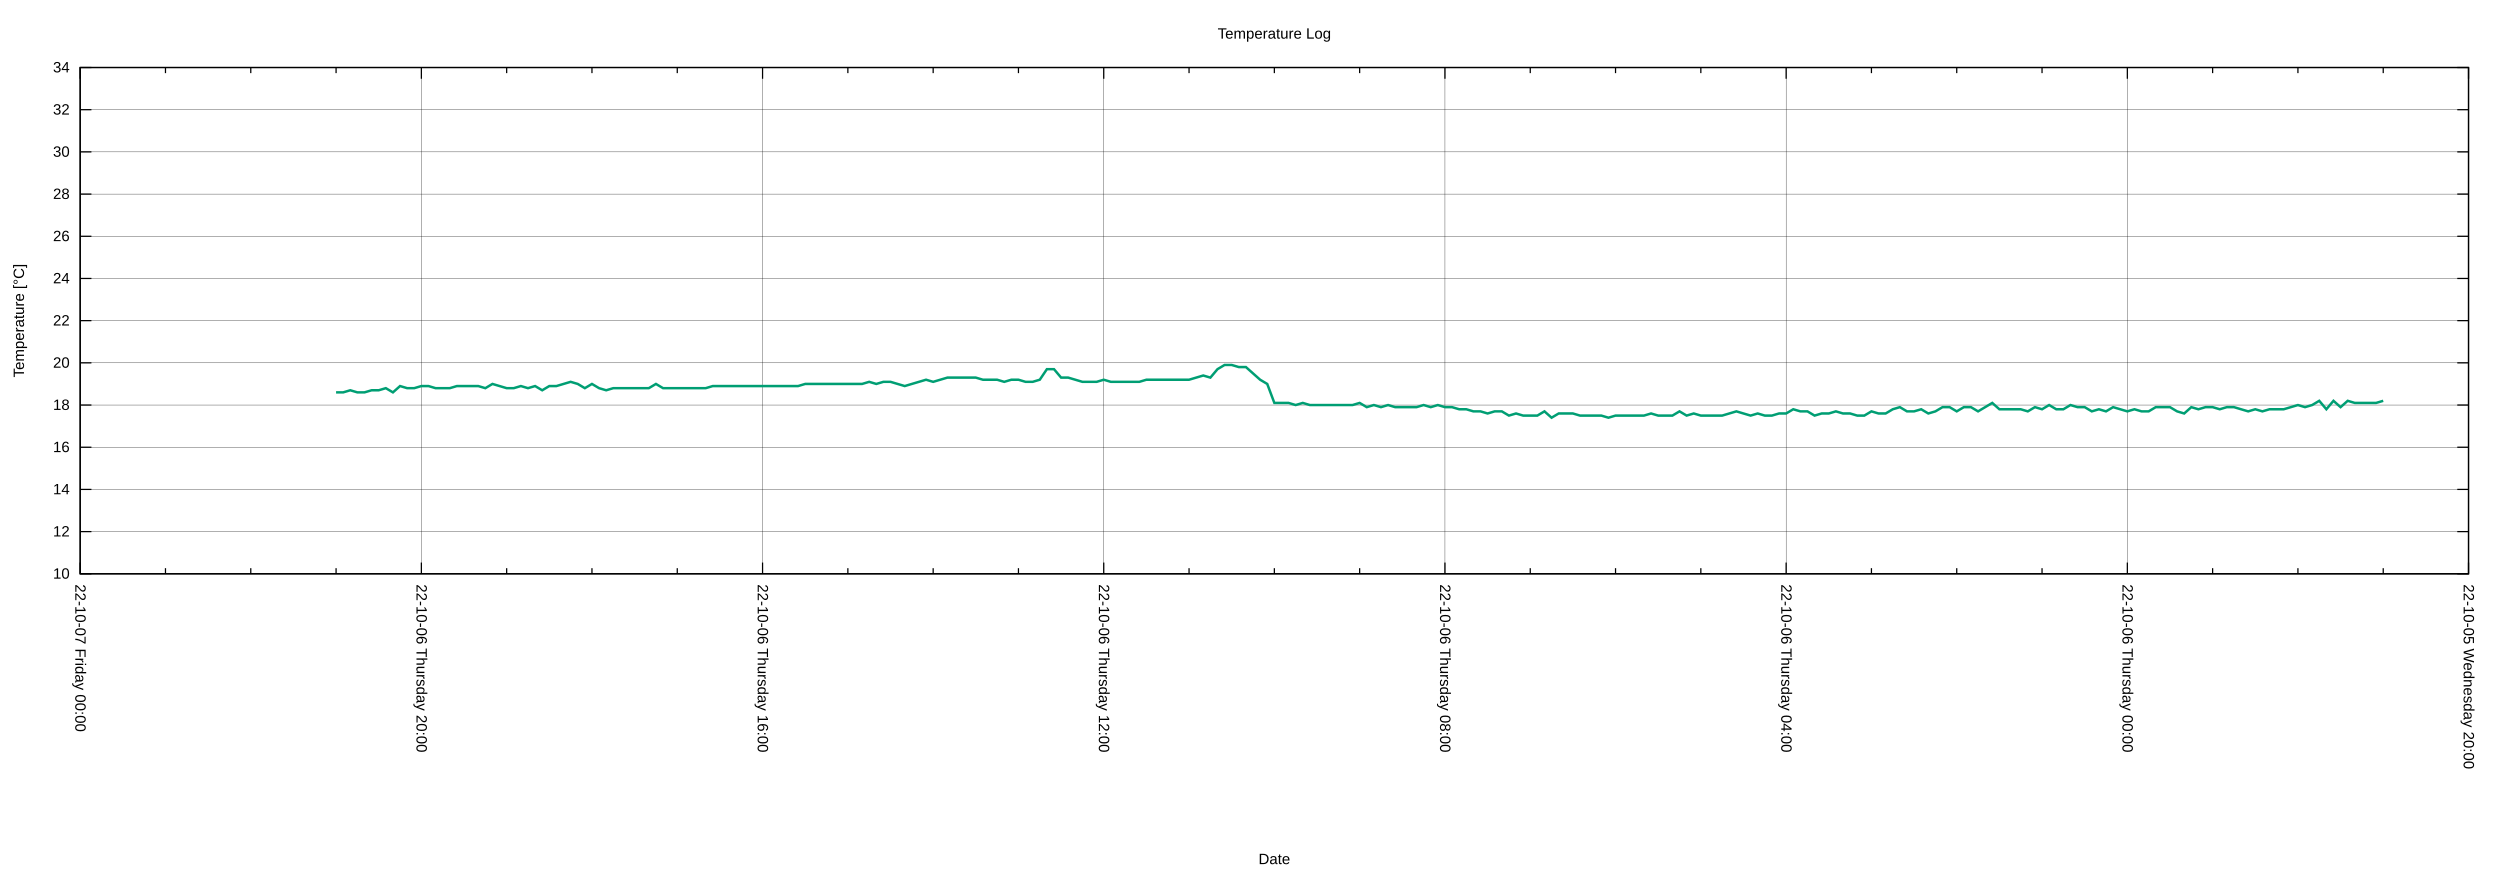
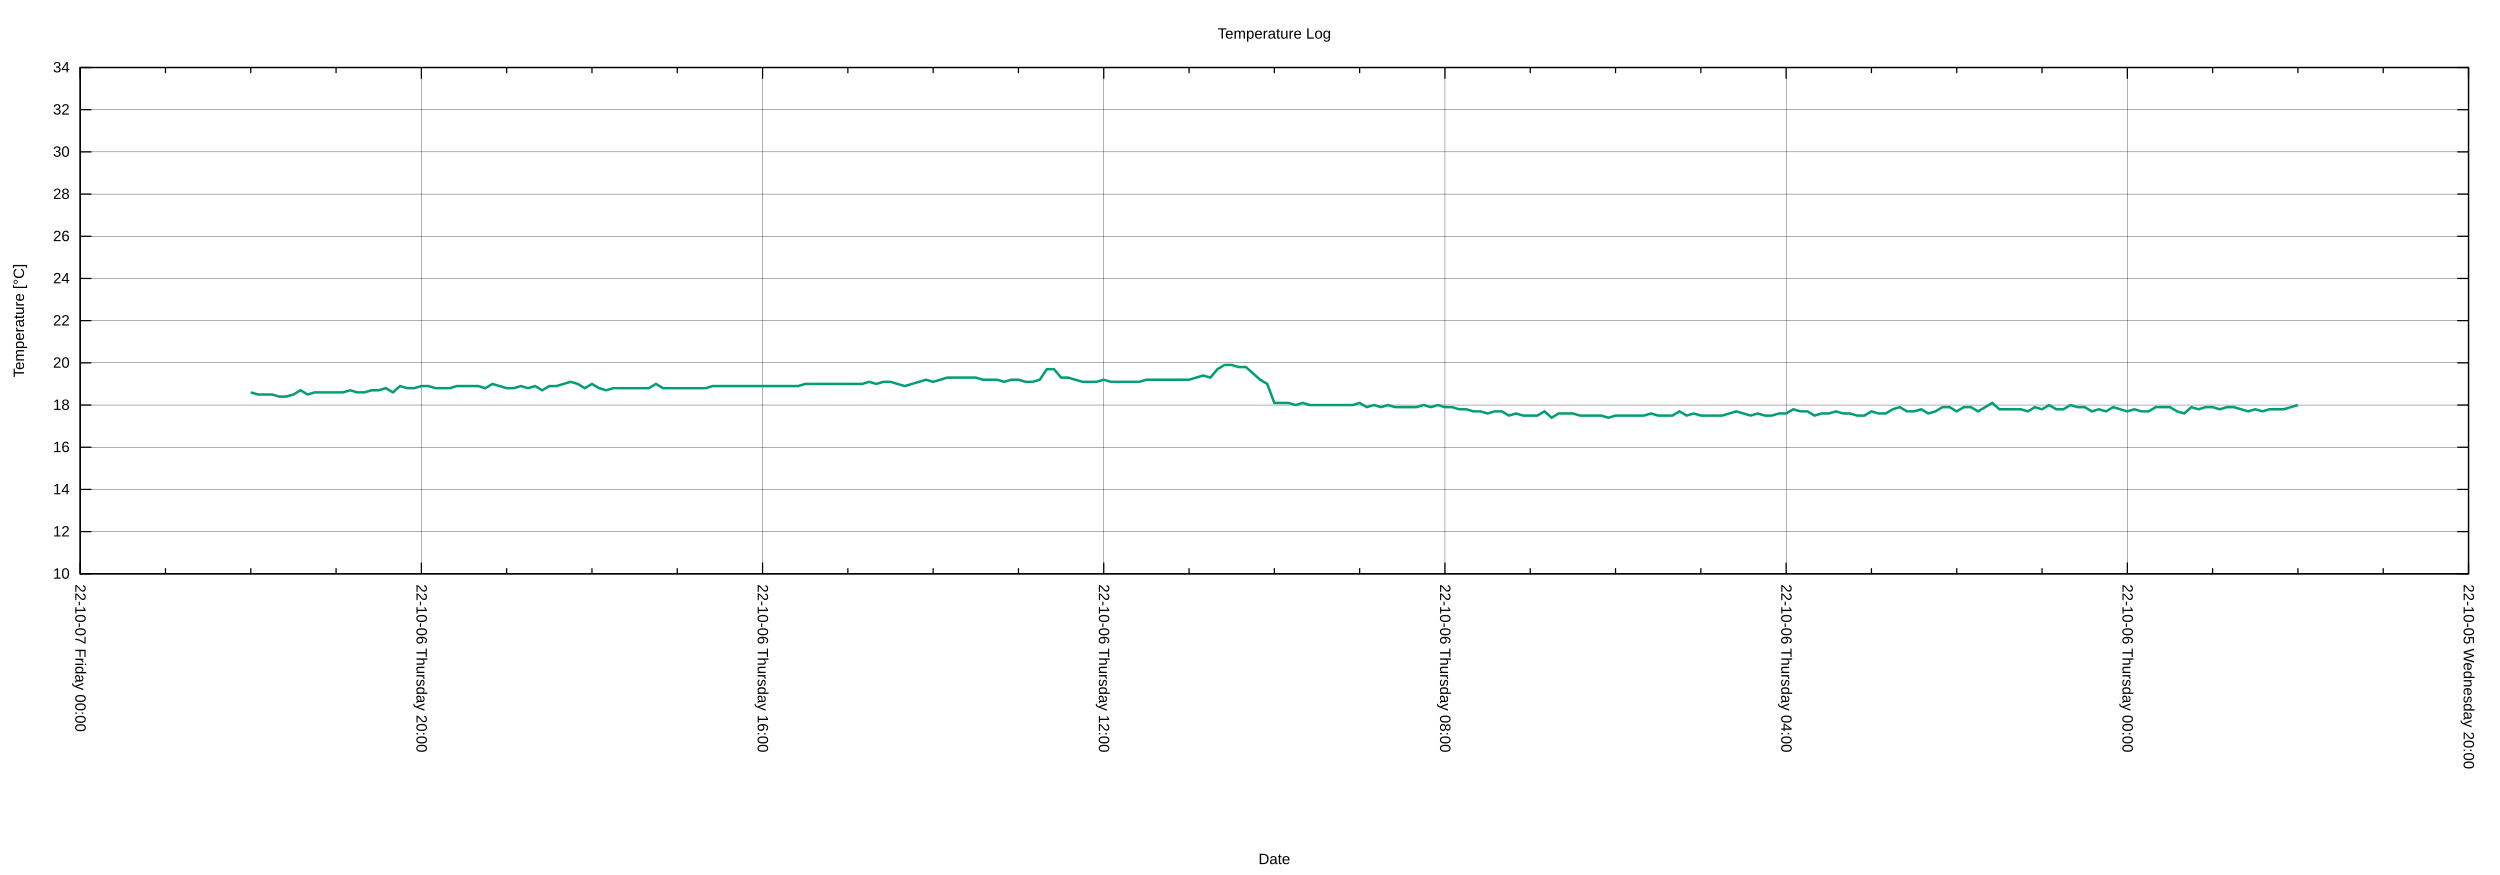
<svg xmlns="http://www.w3.org/2000/svg" xmlns:xlink="http://www.w3.org/1999/xlink" width="2000" height="700" viewBox="0 0 2000 700">
  <g id="gnuplot_canvas">
    <rect x="0" y="0" width="2000" height="700" fill="none" />
    <defs>
      <circle id="gpDot" r="0.5" stroke-width="0.5" stroke="currentColor" />
      <path id="gpPt0" stroke-width="0.222" stroke="currentColor" d="M-1,0 h2 M0,-1 v2" />
      <path id="gpPt1" stroke-width="0.222" stroke="currentColor" d="M-1,-1 L1,1 M1,-1 L-1,1" />
      <path id="gpPt2" stroke-width="0.222" stroke="currentColor" d="M-1,0 L1,0 M0,-1 L0,1 M-1,-1 L1,1 M-1,1 L1,-1" />
      <rect id="gpPt3" stroke-width="0.222" stroke="currentColor" x="-1" y="-1" width="2" height="2" />
      <rect id="gpPt4" stroke-width="0.222" stroke="currentColor" fill="currentColor" x="-1" y="-1" width="2" height="2" />
      <circle id="gpPt5" stroke-width="0.222" stroke="currentColor" cx="0" cy="0" r="1" />
      <use xlink:href="#gpPt5" id="gpPt6" fill="currentColor" stroke="none" />
      <path id="gpPt7" stroke-width="0.222" stroke="currentColor" d="M0,-1.33 L-1.33,0.67 L1.33,0.67 z" />
      <use xlink:href="#gpPt7" id="gpPt8" fill="currentColor" stroke="none" />
      <use xlink:href="#gpPt7" id="gpPt9" stroke="currentColor" transform="rotate(180)" />
      <use xlink:href="#gpPt9" id="gpPt10" fill="currentColor" stroke="none" />
      <use xlink:href="#gpPt3" id="gpPt11" stroke="currentColor" transform="rotate(45)" />
      <use xlink:href="#gpPt11" id="gpPt12" fill="currentColor" stroke="none" />
      <path id="gpPt13" stroke-width="0.222" stroke="currentColor" d="M0,1.330 L1.265,0.411 L0.782,-1.067 L-0.782,-1.076 L-1.265,0.411 z" />
      <use xlink:href="#gpPt13" id="gpPt14" fill="currentColor" stroke="none" />
      <filter id="textbox" filterUnits="objectBoundingBox" x="0" y="0" height="1" width="1">
        <feFlood flood-color="white" flood-opacity="1" result="bgnd" />
        <feComposite in="SourceGraphic" in2="bgnd" operator="atop" />
      </filter>
      <filter id="greybox" filterUnits="objectBoundingBox" x="0" y="0" height="1" width="1">
        <feFlood flood-color="lightgrey" flood-opacity="1" result="grey" />
        <feComposite in="SourceGraphic" in2="grey" operator="atop" />
      </filter>
    </defs>
    <g fill="none" color="white" stroke="currentColor" stroke-width="1.00" stroke-linecap="butt" stroke-linejoin="miter">
</g>
    <g fill="none" color="black" stroke="currentColor" stroke-width="1.00" stroke-linecap="butt" stroke-linejoin="miter">
</g>
    <g fill="none" color="black" stroke="black" stroke-width="0.25" stroke-linecap="butt" stroke-linejoin="miter">
</g>
    <g fill="none" color="black" stroke="currentColor" stroke-width="0.25" stroke-linecap="butt" stroke-linejoin="miter">
      <path stroke="black" class="gridline" d="M64.14,459.04 L1974.82,459.04  " />
    </g>
    <g fill="none" color="black" stroke="black" stroke-width="1.00" stroke-linecap="butt" stroke-linejoin="miter">
</g>
    <g fill="none" color="black" stroke="currentColor" stroke-width="1.00" stroke-linecap="butt" stroke-linejoin="miter">
      <path stroke="black" d="M64.14,459.04 L73.14,459.04 M1974.82,459.04 L1965.82,459.04  " />
      <g transform="translate(55.75,462.94)" stroke="none" fill="black" font-family="Arial" font-size="12.00" text-anchor="end">
        <text>
          <tspan font-family="Arial"> 10</tspan>
        </text>
      </g>
    </g>
    <g fill="none" color="black" stroke="currentColor" stroke-width="1.00" stroke-linecap="butt" stroke-linejoin="miter">
</g>
    <g fill="none" color="black" stroke="black" stroke-width="0.25" stroke-linecap="butt" stroke-linejoin="miter">
</g>
    <g fill="none" color="black" stroke="currentColor" stroke-width="0.25" stroke-linecap="butt" stroke-linejoin="miter">
      <path stroke="black" class="gridline" d="M64.14,425.29 L1974.82,425.29  " />
    </g>
    <g fill="none" color="black" stroke="black" stroke-width="1.00" stroke-linecap="butt" stroke-linejoin="miter">
</g>
    <g fill="none" color="black" stroke="currentColor" stroke-width="1.00" stroke-linecap="butt" stroke-linejoin="miter">
      <path stroke="black" d="M64.14,425.29 L73.14,425.29 M1974.82,425.29 L1965.82,425.29  " />
      <g transform="translate(55.75,429.19)" stroke="none" fill="black" font-family="Arial" font-size="12.00" text-anchor="end">
        <text>
          <tspan font-family="Arial"> 12</tspan>
        </text>
      </g>
    </g>
    <g fill="none" color="black" stroke="currentColor" stroke-width="1.00" stroke-linecap="butt" stroke-linejoin="miter">
</g>
    <g fill="none" color="black" stroke="black" stroke-width="0.25" stroke-linecap="butt" stroke-linejoin="miter">
</g>
    <g fill="none" color="black" stroke="currentColor" stroke-width="0.25" stroke-linecap="butt" stroke-linejoin="miter">
      <path stroke="black" class="gridline" d="M64.14,391.53 L1974.82,391.53  " />
    </g>
    <g fill="none" color="black" stroke="black" stroke-width="1.00" stroke-linecap="butt" stroke-linejoin="miter">
</g>
    <g fill="none" color="black" stroke="currentColor" stroke-width="1.00" stroke-linecap="butt" stroke-linejoin="miter">
      <path stroke="black" d="M64.14,391.53 L73.14,391.53 M1974.82,391.53 L1965.82,391.53  " />
      <g transform="translate(55.75,395.43)" stroke="none" fill="black" font-family="Arial" font-size="12.00" text-anchor="end">
        <text>
          <tspan font-family="Arial"> 14</tspan>
        </text>
      </g>
    </g>
    <g fill="none" color="black" stroke="currentColor" stroke-width="1.00" stroke-linecap="butt" stroke-linejoin="miter">
</g>
    <g fill="none" color="black" stroke="black" stroke-width="0.25" stroke-linecap="butt" stroke-linejoin="miter">
</g>
    <g fill="none" color="black" stroke="currentColor" stroke-width="0.25" stroke-linecap="butt" stroke-linejoin="miter">
      <path stroke="black" class="gridline" d="M64.14,357.78 L1974.82,357.78  " />
    </g>
    <g fill="none" color="black" stroke="black" stroke-width="1.00" stroke-linecap="butt" stroke-linejoin="miter">
</g>
    <g fill="none" color="black" stroke="currentColor" stroke-width="1.00" stroke-linecap="butt" stroke-linejoin="miter">
      <path stroke="black" d="M64.14,357.78 L73.14,357.78 M1974.82,357.78 L1965.82,357.78  " />
      <g transform="translate(55.75,361.68)" stroke="none" fill="black" font-family="Arial" font-size="12.00" text-anchor="end">
        <text>
          <tspan font-family="Arial"> 16</tspan>
        </text>
      </g>
    </g>
    <g fill="none" color="black" stroke="currentColor" stroke-width="1.00" stroke-linecap="butt" stroke-linejoin="miter">
</g>
    <g fill="none" color="black" stroke="black" stroke-width="0.25" stroke-linecap="butt" stroke-linejoin="miter">
</g>
    <g fill="none" color="black" stroke="currentColor" stroke-width="0.25" stroke-linecap="butt" stroke-linejoin="miter">
      <path stroke="black" class="gridline" d="M64.14,324.03 L1974.82,324.03  " />
    </g>
    <g fill="none" color="black" stroke="black" stroke-width="1.00" stroke-linecap="butt" stroke-linejoin="miter">
</g>
    <g fill="none" color="black" stroke="currentColor" stroke-width="1.00" stroke-linecap="butt" stroke-linejoin="miter">
      <path stroke="black" d="M64.14,324.03 L73.14,324.03 M1974.82,324.03 L1965.82,324.03  " />
      <g transform="translate(55.75,327.93)" stroke="none" fill="black" font-family="Arial" font-size="12.00" text-anchor="end">
        <text>
          <tspan font-family="Arial"> 18</tspan>
        </text>
      </g>
    </g>
    <g fill="none" color="black" stroke="currentColor" stroke-width="1.00" stroke-linecap="butt" stroke-linejoin="miter">
</g>
    <g fill="none" color="black" stroke="black" stroke-width="0.25" stroke-linecap="butt" stroke-linejoin="miter">
</g>
    <g fill="none" color="black" stroke="currentColor" stroke-width="0.25" stroke-linecap="butt" stroke-linejoin="miter">
      <path stroke="black" class="gridline" d="M64.14,290.28 L1974.82,290.28  " />
    </g>
    <g fill="none" color="black" stroke="black" stroke-width="1.00" stroke-linecap="butt" stroke-linejoin="miter">
</g>
    <g fill="none" color="black" stroke="currentColor" stroke-width="1.00" stroke-linecap="butt" stroke-linejoin="miter">
      <path stroke="black" d="M64.14,290.28 L73.14,290.28 M1974.82,290.28 L1965.82,290.28  " />
      <g transform="translate(55.75,294.18)" stroke="none" fill="black" font-family="Arial" font-size="12.00" text-anchor="end">
        <text>
          <tspan font-family="Arial"> 20</tspan>
        </text>
      </g>
    </g>
    <g fill="none" color="black" stroke="currentColor" stroke-width="1.00" stroke-linecap="butt" stroke-linejoin="miter">
</g>
    <g fill="none" color="black" stroke="black" stroke-width="0.25" stroke-linecap="butt" stroke-linejoin="miter">
</g>
    <g fill="none" color="black" stroke="currentColor" stroke-width="0.25" stroke-linecap="butt" stroke-linejoin="miter">
      <path stroke="black" class="gridline" d="M64.14,256.52 L1974.82,256.52  " />
    </g>
    <g fill="none" color="black" stroke="black" stroke-width="1.00" stroke-linecap="butt" stroke-linejoin="miter">
</g>
    <g fill="none" color="black" stroke="currentColor" stroke-width="1.00" stroke-linecap="butt" stroke-linejoin="miter">
      <path stroke="black" d="M64.14,256.52 L73.14,256.52 M1974.82,256.52 L1965.82,256.52  " />
      <g transform="translate(55.75,260.42)" stroke="none" fill="black" font-family="Arial" font-size="12.00" text-anchor="end">
        <text>
          <tspan font-family="Arial"> 22</tspan>
        </text>
      </g>
    </g>
    <g fill="none" color="black" stroke="currentColor" stroke-width="1.00" stroke-linecap="butt" stroke-linejoin="miter">
</g>
    <g fill="none" color="black" stroke="black" stroke-width="0.25" stroke-linecap="butt" stroke-linejoin="miter">
</g>
    <g fill="none" color="black" stroke="currentColor" stroke-width="0.25" stroke-linecap="butt" stroke-linejoin="miter">
      <path stroke="black" class="gridline" d="M64.14,222.77 L1974.82,222.77  " />
    </g>
    <g fill="none" color="black" stroke="black" stroke-width="1.00" stroke-linecap="butt" stroke-linejoin="miter">
</g>
    <g fill="none" color="black" stroke="currentColor" stroke-width="1.00" stroke-linecap="butt" stroke-linejoin="miter">
      <path stroke="black" d="M64.14,222.77 L73.14,222.77 M1974.82,222.77 L1965.82,222.77  " />
      <g transform="translate(55.75,226.67)" stroke="none" fill="black" font-family="Arial" font-size="12.00" text-anchor="end">
        <text>
          <tspan font-family="Arial"> 24</tspan>
        </text>
      </g>
    </g>
    <g fill="none" color="black" stroke="currentColor" stroke-width="1.00" stroke-linecap="butt" stroke-linejoin="miter">
</g>
    <g fill="none" color="black" stroke="black" stroke-width="0.25" stroke-linecap="butt" stroke-linejoin="miter">
</g>
    <g fill="none" color="black" stroke="currentColor" stroke-width="0.25" stroke-linecap="butt" stroke-linejoin="miter">
      <path stroke="black" class="gridline" d="M64.14,189.02 L1974.82,189.02  " />
    </g>
    <g fill="none" color="black" stroke="black" stroke-width="1.00" stroke-linecap="butt" stroke-linejoin="miter">
</g>
    <g fill="none" color="black" stroke="currentColor" stroke-width="1.00" stroke-linecap="butt" stroke-linejoin="miter">
      <path stroke="black" d="M64.14,189.02 L73.14,189.02 M1974.82,189.02 L1965.82,189.02  " />
      <g transform="translate(55.75,192.92)" stroke="none" fill="black" font-family="Arial" font-size="12.00" text-anchor="end">
        <text>
          <tspan font-family="Arial"> 26</tspan>
        </text>
      </g>
    </g>
    <g fill="none" color="black" stroke="currentColor" stroke-width="1.00" stroke-linecap="butt" stroke-linejoin="miter">
</g>
    <g fill="none" color="black" stroke="black" stroke-width="0.25" stroke-linecap="butt" stroke-linejoin="miter">
</g>
    <g fill="none" color="black" stroke="currentColor" stroke-width="0.25" stroke-linecap="butt" stroke-linejoin="miter">
      <path stroke="black" class="gridline" d="M64.14,155.27 L1974.82,155.27  " />
    </g>
    <g fill="none" color="black" stroke="black" stroke-width="1.00" stroke-linecap="butt" stroke-linejoin="miter">
</g>
    <g fill="none" color="black" stroke="currentColor" stroke-width="1.00" stroke-linecap="butt" stroke-linejoin="miter">
      <path stroke="black" d="M64.14,155.27 L73.14,155.27 M1974.82,155.27 L1965.82,155.27  " />
      <g transform="translate(55.75,159.17)" stroke="none" fill="black" font-family="Arial" font-size="12.00" text-anchor="end">
        <text>
          <tspan font-family="Arial"> 28</tspan>
        </text>
      </g>
    </g>
    <g fill="none" color="black" stroke="currentColor" stroke-width="1.00" stroke-linecap="butt" stroke-linejoin="miter">
</g>
    <g fill="none" color="black" stroke="black" stroke-width="0.25" stroke-linecap="butt" stroke-linejoin="miter">
</g>
    <g fill="none" color="black" stroke="currentColor" stroke-width="0.25" stroke-linecap="butt" stroke-linejoin="miter">
      <path stroke="black" class="gridline" d="M64.14,121.51 L1974.82,121.51  " />
    </g>
    <g fill="none" color="black" stroke="black" stroke-width="1.00" stroke-linecap="butt" stroke-linejoin="miter">
</g>
    <g fill="none" color="black" stroke="currentColor" stroke-width="1.00" stroke-linecap="butt" stroke-linejoin="miter">
      <path stroke="black" d="M64.14,121.51 L73.14,121.51 M1974.82,121.51 L1965.82,121.51  " />
      <g transform="translate(55.75,125.41)" stroke="none" fill="black" font-family="Arial" font-size="12.00" text-anchor="end">
        <text>
          <tspan font-family="Arial"> 30</tspan>
        </text>
      </g>
    </g>
    <g fill="none" color="black" stroke="currentColor" stroke-width="1.00" stroke-linecap="butt" stroke-linejoin="miter">
</g>
    <g fill="none" color="black" stroke="black" stroke-width="0.25" stroke-linecap="butt" stroke-linejoin="miter">
</g>
    <g fill="none" color="black" stroke="currentColor" stroke-width="0.25" stroke-linecap="butt" stroke-linejoin="miter">
      <path stroke="black" class="gridline" d="M64.14,87.76 L1974.82,87.76  " />
    </g>
    <g fill="none" color="black" stroke="black" stroke-width="1.00" stroke-linecap="butt" stroke-linejoin="miter">
</g>
    <g fill="none" color="black" stroke="currentColor" stroke-width="1.00" stroke-linecap="butt" stroke-linejoin="miter">
      <path stroke="black" d="M64.14,87.76 L73.14,87.76 M1974.82,87.76 L1965.82,87.76  " />
      <g transform="translate(55.75,91.66)" stroke="none" fill="black" font-family="Arial" font-size="12.00" text-anchor="end">
        <text>
          <tspan font-family="Arial"> 32</tspan>
        </text>
      </g>
    </g>
    <g fill="none" color="black" stroke="currentColor" stroke-width="1.00" stroke-linecap="butt" stroke-linejoin="miter">
</g>
    <g fill="none" color="black" stroke="black" stroke-width="0.25" stroke-linecap="butt" stroke-linejoin="miter">
</g>
    <g fill="none" color="black" stroke="currentColor" stroke-width="0.25" stroke-linecap="butt" stroke-linejoin="miter">
      <path stroke="black" class="gridline" d="M64.14,54.01 L1974.82,54.01  " />
    </g>
    <g fill="none" color="black" stroke="black" stroke-width="1.00" stroke-linecap="butt" stroke-linejoin="miter">
</g>
    <g fill="none" color="black" stroke="currentColor" stroke-width="1.00" stroke-linecap="butt" stroke-linejoin="miter">
      <path stroke="black" d="M64.14,54.01 L73.14,54.01 M1974.82,54.01 L1965.82,54.01  " />
      <g transform="translate(55.75,57.91)" stroke="none" fill="black" font-family="Arial" font-size="12.00" text-anchor="end">
        <text>
          <tspan font-family="Arial"> 34</tspan>
        </text>
      </g>
    </g>
    <g fill="none" color="black" stroke="currentColor" stroke-width="1.00" stroke-linecap="butt" stroke-linejoin="miter">
</g>
    <g fill="none" color="black" stroke="black" stroke-width="0.25" stroke-linecap="butt" stroke-linejoin="miter">
</g>
    <g fill="none" color="black" stroke="currentColor" stroke-width="0.25" stroke-linecap="butt" stroke-linejoin="miter">
      <path stroke="black" class="gridline" d="M1974.82,459.04 L1974.82,54.01  " />
    </g>
    <g fill="none" color="black" stroke="black" stroke-width="1.00" stroke-linecap="butt" stroke-linejoin="miter">
</g>
    <g fill="none" color="black" stroke="currentColor" stroke-width="1.00" stroke-linecap="butt" stroke-linejoin="miter">
      <path stroke="black" d="M1974.82,459.04 L1974.82,450.04 M1974.82,54.01 L1974.82,63.01  " />
      <g transform="translate(1970.92,467.43) rotate(90)" stroke="none" fill="black" font-family="Arial" font-size="12.00" text-anchor="start">
        <text>
          <tspan font-family="Arial">22-10-05 Wednesday 20:00</tspan>
        </text>
      </g>
    </g>
    <g fill="none" color="black" stroke="currentColor" stroke-width="1.00" stroke-linecap="butt" stroke-linejoin="miter">
      <path stroke="black" d="M1906.58,459.04 L1906.58,454.54 M1906.58,54.01 L1906.58,58.51 M1838.34,459.04 L1838.34,454.54 M1838.34,54.01 L1838.34,58.51   M1770.10,459.04 L1770.10,454.54 M1770.10,54.01 L1770.10,58.51  " />
    </g>
    <g fill="none" color="black" stroke="black" stroke-width="0.25" stroke-linecap="butt" stroke-linejoin="miter">
</g>
    <g fill="none" color="black" stroke="currentColor" stroke-width="0.25" stroke-linecap="butt" stroke-linejoin="miter">
      <path stroke="black" class="gridline" d="M1701.87,459.04 L1701.87,54.01  " />
    </g>
    <g fill="none" color="black" stroke="black" stroke-width="1.00" stroke-linecap="butt" stroke-linejoin="miter">
</g>
    <g fill="none" color="black" stroke="currentColor" stroke-width="1.00" stroke-linecap="butt" stroke-linejoin="miter">
      <path stroke="black" d="M1701.87,459.04 L1701.87,450.04 M1701.87,54.01 L1701.87,63.01  " />
      <g transform="translate(1697.97,467.43) rotate(90)" stroke="none" fill="black" font-family="Arial" font-size="12.00" text-anchor="start">
        <text>
          <tspan font-family="Arial">22-10-06 Thursday 00:00</tspan>
        </text>
      </g>
    </g>
    <g fill="none" color="black" stroke="currentColor" stroke-width="1.00" stroke-linecap="butt" stroke-linejoin="miter">
      <path stroke="black" d="M1633.63,459.04 L1633.63,454.54 M1633.63,54.01 L1633.63,58.51 M1565.39,459.04 L1565.39,454.54 M1565.39,54.01 L1565.39,58.51   M1497.15,459.04 L1497.15,454.54 M1497.15,54.01 L1497.15,58.51  " />
    </g>
    <g fill="none" color="black" stroke="black" stroke-width="0.25" stroke-linecap="butt" stroke-linejoin="miter">
</g>
    <g fill="none" color="black" stroke="currentColor" stroke-width="0.25" stroke-linecap="butt" stroke-linejoin="miter">
      <path stroke="black" class="gridline" d="M1428.91,459.04 L1428.91,54.01  " />
    </g>
    <g fill="none" color="black" stroke="black" stroke-width="1.00" stroke-linecap="butt" stroke-linejoin="miter">
</g>
    <g fill="none" color="black" stroke="currentColor" stroke-width="1.00" stroke-linecap="butt" stroke-linejoin="miter">
      <path stroke="black" d="M1428.91,459.04 L1428.91,450.04 M1428.91,54.01 L1428.91,63.01  " />
      <g transform="translate(1425.01,467.43) rotate(90)" stroke="none" fill="black" font-family="Arial" font-size="12.00" text-anchor="start">
        <text>
          <tspan font-family="Arial">22-10-06 Thursday 04:00</tspan>
        </text>
      </g>
    </g>
    <g fill="none" color="black" stroke="currentColor" stroke-width="1.00" stroke-linecap="butt" stroke-linejoin="miter">
      <path stroke="black" d="M1360.67,459.04 L1360.67,454.54 M1360.67,54.01 L1360.67,58.51 M1292.43,459.04 L1292.43,454.54 M1292.43,54.01 L1292.43,58.51   M1224.20,459.04 L1224.20,454.54 M1224.20,54.01 L1224.20,58.51  " />
    </g>
    <g fill="none" color="black" stroke="black" stroke-width="0.25" stroke-linecap="butt" stroke-linejoin="miter">
</g>
    <g fill="none" color="black" stroke="currentColor" stroke-width="0.25" stroke-linecap="butt" stroke-linejoin="miter">
      <path stroke="black" class="gridline" d="M1155.96,459.04 L1155.96,54.01  " />
    </g>
    <g fill="none" color="black" stroke="black" stroke-width="1.00" stroke-linecap="butt" stroke-linejoin="miter">
</g>
    <g fill="none" color="black" stroke="currentColor" stroke-width="1.00" stroke-linecap="butt" stroke-linejoin="miter">
      <path stroke="black" d="M1155.96,459.04 L1155.96,450.04 M1155.96,54.01 L1155.96,63.01  " />
      <g transform="translate(1152.06,467.43) rotate(90)" stroke="none" fill="black" font-family="Arial" font-size="12.00" text-anchor="start">
        <text>
          <tspan font-family="Arial">22-10-06 Thursday 08:00</tspan>
        </text>
      </g>
    </g>
    <g fill="none" color="black" stroke="currentColor" stroke-width="1.00" stroke-linecap="butt" stroke-linejoin="miter">
      <path stroke="black" d="M1087.72,459.04 L1087.72,454.54 M1087.72,54.01 L1087.72,58.51 M1019.48,459.04 L1019.48,454.54 M1019.48,54.01 L1019.48,58.51   M951.24,459.04 L951.24,454.54 M951.24,54.01 L951.24,58.51  " />
    </g>
    <g fill="none" color="black" stroke="black" stroke-width="0.25" stroke-linecap="butt" stroke-linejoin="miter">
</g>
    <g fill="none" color="black" stroke="currentColor" stroke-width="0.25" stroke-linecap="butt" stroke-linejoin="miter">
      <path stroke="black" class="gridline" d="M883.00,459.04 L883.00,54.01  " />
    </g>
    <g fill="none" color="black" stroke="black" stroke-width="1.00" stroke-linecap="butt" stroke-linejoin="miter">
</g>
    <g fill="none" color="black" stroke="currentColor" stroke-width="1.00" stroke-linecap="butt" stroke-linejoin="miter">
      <path stroke="black" d="M883.00,459.04 L883.00,450.04 M883.00,54.01 L883.00,63.01  " />
      <g transform="translate(879.10,467.43) rotate(90)" stroke="none" fill="black" font-family="Arial" font-size="12.00" text-anchor="start">
        <text>
          <tspan font-family="Arial">22-10-06 Thursday 12:00</tspan>
        </text>
      </g>
    </g>
    <g fill="none" color="black" stroke="currentColor" stroke-width="1.00" stroke-linecap="butt" stroke-linejoin="miter">
      <path stroke="black" d="M814.76,459.04 L814.76,454.54 M814.76,54.01 L814.76,58.51 M746.53,459.04 L746.53,454.54 M746.53,54.01 L746.53,58.51   M678.29,459.04 L678.29,454.54 M678.29,54.01 L678.29,58.51  " />
    </g>
    <g fill="none" color="black" stroke="black" stroke-width="0.25" stroke-linecap="butt" stroke-linejoin="miter">
</g>
    <g fill="none" color="black" stroke="currentColor" stroke-width="0.25" stroke-linecap="butt" stroke-linejoin="miter">
      <path stroke="black" class="gridline" d="M610.05,459.04 L610.05,54.01  " />
    </g>
    <g fill="none" color="black" stroke="black" stroke-width="1.00" stroke-linecap="butt" stroke-linejoin="miter">
</g>
    <g fill="none" color="black" stroke="currentColor" stroke-width="1.00" stroke-linecap="butt" stroke-linejoin="miter">
      <path stroke="black" d="M610.05,459.04 L610.05,450.04 M610.05,54.01 L610.05,63.01  " />
      <g transform="translate(606.15,467.43) rotate(90)" stroke="none" fill="black" font-family="Arial" font-size="12.00" text-anchor="start">
        <text>
          <tspan font-family="Arial">22-10-06 Thursday 16:00</tspan>
        </text>
      </g>
    </g>
    <g fill="none" color="black" stroke="currentColor" stroke-width="1.00" stroke-linecap="butt" stroke-linejoin="miter">
      <path stroke="black" d="M541.81,459.04 L541.81,454.54 M541.81,54.01 L541.81,58.51 M473.57,459.04 L473.57,454.54 M473.57,54.01 L473.57,58.51   M405.33,459.04 L405.33,454.54 M405.33,54.01 L405.33,58.51  " />
    </g>
    <g fill="none" color="black" stroke="black" stroke-width="0.25" stroke-linecap="butt" stroke-linejoin="miter">
</g>
    <g fill="none" color="black" stroke="currentColor" stroke-width="0.25" stroke-linecap="butt" stroke-linejoin="miter">
      <path stroke="black" class="gridline" d="M337.09,459.04 L337.09,54.01  " />
    </g>
    <g fill="none" color="black" stroke="black" stroke-width="1.00" stroke-linecap="butt" stroke-linejoin="miter">
</g>
    <g fill="none" color="black" stroke="currentColor" stroke-width="1.00" stroke-linecap="butt" stroke-linejoin="miter">
      <path stroke="black" d="M337.09,459.04 L337.09,450.04 M337.09,54.01 L337.09,63.01  " />
      <g transform="translate(333.19,467.43) rotate(90)" stroke="none" fill="black" font-family="Arial" font-size="12.00" text-anchor="start">
        <text>
          <tspan font-family="Arial">22-10-06 Thursday 20:00</tspan>
        </text>
      </g>
    </g>
    <g fill="none" color="black" stroke="currentColor" stroke-width="1.00" stroke-linecap="butt" stroke-linejoin="miter">
      <path stroke="black" d="M268.86,459.04 L268.86,454.54 M268.86,54.01 L268.86,58.51 M200.62,459.04 L200.62,454.54 M200.62,54.01 L200.62,58.51   M132.38,459.04 L132.38,454.54 M132.38,54.01 L132.38,58.51  " />
    </g>
    <g fill="none" color="black" stroke="black" stroke-width="0.25" stroke-linecap="butt" stroke-linejoin="miter">
</g>
    <g fill="none" color="black" stroke="currentColor" stroke-width="0.25" stroke-linecap="butt" stroke-linejoin="miter">
      <path stroke="black" class="gridline" d="M64.14,459.04 L64.14,54.01  " />
    </g>
    <g fill="none" color="black" stroke="black" stroke-width="1.00" stroke-linecap="butt" stroke-linejoin="miter">
</g>
    <g fill="none" color="black" stroke="currentColor" stroke-width="1.00" stroke-linecap="butt" stroke-linejoin="miter">
      <path stroke="black" d="M64.14,459.04 L64.14,450.04 M64.14,54.01 L64.14,63.01  " />
      <g transform="translate(60.24,467.43) rotate(90)" stroke="none" fill="black" font-family="Arial" font-size="12.00" text-anchor="start">
        <text>
          <tspan font-family="Arial">22-10-07 Friday 00:00</tspan>
        </text>
      </g>
    </g>
    <g fill="none" color="black" stroke="currentColor" stroke-width="1.00" stroke-linecap="butt" stroke-linejoin="miter">
</g>
    <g fill="none" color="black" stroke="currentColor" stroke-width="1.00" stroke-linecap="butt" stroke-linejoin="miter">
      <path stroke="black" d="M64.14,54.01 L64.14,459.04 L1974.82,459.04 L1974.82,54.01 L64.14,54.01 Z  " />
    </g>
    <g fill="none" color="black" stroke="currentColor" stroke-width="1.00" stroke-linecap="butt" stroke-linejoin="miter">
      <g transform="translate(19.18,256.53) rotate(270)" stroke="none" fill="black" font-family="Arial" font-size="12.00" text-anchor="middle">
        <text>
          <tspan font-family="Arial">Temperature [°C]</tspan>
        </text>
      </g>
    </g>
    <g fill="none" color="black" stroke="currentColor" stroke-width="1.00" stroke-linecap="butt" stroke-linejoin="miter">
      <g transform="translate(1019.48,691.30)" stroke="none" fill="black" font-family="Arial" font-size="12.00" text-anchor="middle">
        <text>
          <tspan font-family="Arial">Date</tspan>
        </text>
      </g>
    </g>
    <g fill="none" color="black" stroke="currentColor" stroke-width="1.00" stroke-linecap="butt" stroke-linejoin="miter">
</g>
    <g id="gnuplot_plot_1">
      <g fill="none" color="white" stroke="currentColor" stroke-width="2.00" stroke-linecap="butt" stroke-linejoin="miter">
</g>
      <g fill="none" color="black" stroke="currentColor" stroke-width="2.00" stroke-linecap="butt" stroke-linejoin="miter">
-         <path stroke="rgb(  0, 158, 115)" d="M268.86,313.90 L274.54,313.90 L280.23,312.22 L285.92,313.90 L291.60,313.90 L297.29,312.22 L302.98,312.22 L308.66,310.53   L314.35,313.90 L320.03,308.84 L325.72,310.53 L331.41,310.53 L337.09,308.84 L342.78,308.84 L348.47,310.53 L354.15,310.53   L359.84,310.53 L365.53,308.84 L371.21,308.84 L376.90,308.84 L382.59,308.84 L388.27,310.53 L393.96,307.15 L399.65,308.84   L405.33,310.53 L411.02,310.53 L416.71,308.84 L422.39,310.53 L428.08,308.84 L433.77,312.22 L439.45,308.84 L445.14,308.84   L450.83,307.15 L456.51,305.47 L462.20,307.15 L467.88,310.53 L473.57,307.15 L479.26,310.53 L484.94,312.22 L490.63,310.53   L496.32,310.53 L502.00,310.53 L507.69,310.53 L513.38,310.53 L519.06,310.53 L524.75,307.15 L530.44,310.53 L536.12,310.53   L541.81,310.53 L547.50,310.53 L553.18,310.53 L558.87,310.53 L564.56,310.53 L570.24,308.84 L575.93,308.84 L581.62,308.84   L587.30,308.84 L592.99,308.84 L598.68,308.84 L604.36,308.84 L610.05,308.84 L615.74,308.84 L621.42,308.84 L627.11,308.84   L632.79,308.84 L638.48,308.84 L644.17,307.15 L649.85,307.15 L655.54,307.15 L661.23,307.15 L666.91,307.15 L672.60,307.15   L678.29,307.15 L683.97,307.15 L689.66,307.15 L695.35,305.47 L701.03,307.15 L706.72,305.47 L712.41,305.47 L718.09,307.15   L723.78,308.84 L729.47,307.15 L735.15,305.47 L740.84,303.78 L746.53,305.47 L752.21,303.78 L757.90,302.09 L763.59,302.09   L769.27,302.09 L774.96,302.09 L780.65,302.09 L786.33,303.78 L792.02,303.78 L797.70,303.78 L803.39,305.47 L809.08,303.78   L814.76,303.78 L820.45,305.47 L826.14,305.47 L831.82,303.78 L837.51,295.34 L843.20,295.34 L848.88,302.09 L854.57,302.09   L860.26,303.78 L865.94,305.47 L871.63,305.47 L877.32,305.47 L883.00,303.78 L888.69,305.47 L894.38,305.47 L900.06,305.47   L905.75,305.47 L911.44,305.47 L917.12,303.78 L922.81,303.78 L928.50,303.78 L934.18,303.78 L939.87,303.78 L945.55,303.78   L951.24,303.78 L956.93,302.09 L962.61,300.40 L968.30,302.09 L973.99,295.34 L979.67,291.97 L985.36,291.97 L991.05,293.65   L996.73,293.65 L1002.42,298.72 L1008.11,303.78 L1013.79,307.15 L1019.48,322.34 L1025.17,322.34 L1030.85,322.34 L1036.54,324.03   L1042.23,322.34 L1047.91,324.03 L1053.60,324.03 L1059.29,324.03 L1064.97,324.03 L1070.66,324.03 L1076.35,324.03 L1082.03,324.03   L1087.72,322.34 L1093.41,325.72 L1099.09,324.03 L1104.78,325.72 L1110.46,324.03 L1116.15,325.72 L1121.84,325.72 L1127.52,325.72   L1133.21,325.72 L1138.90,324.03 L1144.58,325.72 L1150.27,324.03 L1155.96,325.72 L1161.64,325.72 L1167.33,327.41 L1173.02,327.41   L1178.70,329.09 L1184.39,329.09 L1190.08,330.78 L1195.76,329.09 L1201.45,329.09 L1207.14,332.47 L1212.82,330.78 L1218.51,332.47   L1224.20,332.47 L1229.88,332.47 L1235.57,329.09 L1241.26,334.16 L1246.94,330.78 L1252.63,330.78 L1258.32,330.78 L1264.00,332.47   L1269.69,332.47 L1275.37,332.47 L1281.06,332.47 L1286.75,334.16 L1292.43,332.47 L1298.12,332.47 L1303.81,332.47 L1309.49,332.47   L1315.18,332.47 L1320.87,330.78 L1326.55,332.47 L1332.24,332.47 L1337.93,332.47 L1343.61,329.09 L1349.30,332.47 L1354.99,330.78   L1360.67,332.47 L1366.36,332.47 L1372.05,332.47 L1377.73,332.47 L1383.42,330.78 L1389.11,329.09 L1394.79,330.78 L1400.48,332.47   L1406.17,330.78 L1411.85,332.47 L1417.54,332.47 L1423.22,330.78 L1428.91,330.78 L1434.60,327.41 L1440.28,329.09 L1445.97,329.09   L1451.66,332.47 L1457.34,330.78 L1463.03,330.78 L1468.72,329.09 L1474.40,330.78 L1480.09,330.78 L1485.78,332.47 L1491.46,332.47   L1497.15,329.09 L1502.84,330.78 L1508.52,330.78 L1514.21,327.41 L1519.90,325.72 L1525.58,329.09 L1531.27,329.09 L1536.96,327.41   L1542.64,330.78 L1548.33,329.09 L1554.02,325.72 L1559.70,325.72 L1565.39,329.09 L1571.08,325.72 L1576.76,325.72 L1582.45,329.09   L1588.13,325.72 L1593.82,322.34 L1599.51,327.41 L1605.19,327.41 L1610.88,327.41 L1616.57,327.41 L1622.25,329.09 L1627.94,325.72   L1633.63,327.41 L1639.31,324.03 L1645.00,327.41 L1650.69,327.41 L1656.37,324.03 L1662.06,325.72 L1667.75,325.72 L1673.43,329.09   L1679.12,327.41 L1684.81,329.09 L1690.49,325.72 L1696.18,327.41 L1701.87,329.09 L1707.55,327.41 L1713.24,329.09 L1718.93,329.09   L1724.61,325.72 L1730.30,325.72 L1735.99,325.72 L1741.67,329.09 L1747.36,330.78 L1753.04,325.72 L1758.73,327.41 L1764.42,325.72   L1770.10,325.72 L1775.79,327.41 L1781.48,325.72 L1787.16,325.72 L1792.85,327.41 L1798.54,329.09 L1804.22,327.41 L1809.91,329.09   L1815.60,327.41 L1821.28,327.41 L1826.97,327.41 L1832.66,325.72 L1838.34,324.03 L1844.03,325.72 L1849.72,324.03 L1855.40,320.65   L1861.09,327.41 L1866.78,320.65 L1872.46,325.72 L1878.15,320.65 L1883.84,322.34 L1889.52,322.34 L1895.21,322.34 L1900.89,322.34   L1906.58,320.65  " />
+         <path stroke="rgb(  0, 158, 115)" d="M200.62,313.90 L206.30,315.59 L211.99,315.59 L217.68,315.59 L223.36,317.28 L229.05,317.28 L234.74,315.59 L240.42,312.22   L246.11,315.59 L251.80,313.90 L257.48,313.90 L263.17,313.90 L268.86,313.90 L274.54,313.90 L280.23,312.22 L285.92,313.90   L291.60,313.90 L297.29,312.22 L302.98,312.22 L308.66,310.53 L314.35,313.90 L320.03,308.84 L325.72,310.53 L331.41,310.53   L337.09,308.84 L342.78,308.84 L348.47,310.53 L354.15,310.53 L359.84,310.53 L365.53,308.84 L371.21,308.84 L376.90,308.84   L382.59,308.84 L388.27,310.53 L393.96,307.15 L399.65,308.84 L405.33,310.53 L411.02,310.53 L416.71,308.84 L422.39,310.53   L428.08,308.84 L433.77,312.22 L439.45,308.84 L445.14,308.84 L450.83,307.15 L456.51,305.47 L462.20,307.15 L467.88,310.53   L473.57,307.15 L479.26,310.53 L484.94,312.22 L490.63,310.53 L496.32,310.53 L502.00,310.53 L507.69,310.53 L513.38,310.53   L519.06,310.53 L524.75,307.15 L530.44,310.53 L536.12,310.53 L541.81,310.53 L547.50,310.53 L553.18,310.53 L558.87,310.53   L564.56,310.53 L570.24,308.84 L575.93,308.84 L581.62,308.84 L587.30,308.84 L592.99,308.84 L598.68,308.84 L604.36,308.84   L610.05,308.84 L615.74,308.84 L621.42,308.84 L627.11,308.84 L632.79,308.84 L638.48,308.84 L644.17,307.15 L649.85,307.15   L655.54,307.15 L661.23,307.15 L666.91,307.15 L672.60,307.15 L678.29,307.15 L683.97,307.15 L689.66,307.15 L695.35,305.47   L701.03,307.15 L706.72,305.47 L712.41,305.47 L718.09,307.15 L723.78,308.84 L729.47,307.15 L735.15,305.47 L740.84,303.78   L746.53,305.47 L752.21,303.78 L757.90,302.09 L763.59,302.09 L769.27,302.09 L774.96,302.09 L780.65,302.09 L786.33,303.78   L792.02,303.78 L797.70,303.78 L803.39,305.47 L809.08,303.78 L814.76,303.78 L820.45,305.47 L826.14,305.47 L831.82,303.78   L837.51,295.34 L843.20,295.34 L848.88,302.09 L854.57,302.09 L860.26,303.78 L865.94,305.47 L871.63,305.47 L877.32,305.47   L883.00,303.78 L888.69,305.47 L894.38,305.47 L900.06,305.47 L905.75,305.47 L911.44,305.47 L917.12,303.78 L922.81,303.78   L928.50,303.78 L934.18,303.78 L939.87,303.78 L945.55,303.78 L951.24,303.78 L956.93,302.09 L962.61,300.40 L968.30,302.09   L973.99,295.34 L979.67,291.97 L985.36,291.97 L991.05,293.65 L996.73,293.65 L1002.42,298.72 L1008.11,303.78 L1013.79,307.15   L1019.48,322.34 L1025.17,322.34 L1030.85,322.34 L1036.54,324.03 L1042.23,322.34 L1047.91,324.03 L1053.60,324.03 L1059.29,324.03   L1064.97,324.03 L1070.66,324.03 L1076.35,324.03 L1082.03,324.03 L1087.72,322.34 L1093.41,325.72 L1099.09,324.03 L1104.78,325.72   L1110.46,324.03 L1116.15,325.72 L1121.84,325.72 L1127.52,325.72 L1133.21,325.72 L1138.90,324.03 L1144.58,325.72 L1150.27,324.03   L1155.96,325.72 L1161.64,325.72 L1167.33,327.41 L1173.02,327.41 L1178.70,329.09 L1184.39,329.09 L1190.08,330.78 L1195.76,329.09   L1201.45,329.09 L1207.14,332.47 L1212.82,330.78 L1218.51,332.47 L1224.20,332.47 L1229.88,332.47 L1235.57,329.09 L1241.26,334.16   L1246.94,330.78 L1252.63,330.78 L1258.32,330.78 L1264.00,332.47 L1269.69,332.47 L1275.37,332.47 L1281.06,332.47 L1286.75,334.16   L1292.43,332.47 L1298.12,332.47 L1303.81,332.47 L1309.49,332.47 L1315.18,332.47 L1320.87,330.78 L1326.55,332.47 L1332.24,332.47   L1337.93,332.47 L1343.61,329.09 L1349.30,332.47 L1354.99,330.78 L1360.67,332.47 L1366.36,332.47 L1372.05,332.47 L1377.73,332.47   L1383.42,330.78 L1389.11,329.09 L1394.79,330.78 L1400.48,332.47 L1406.17,330.78 L1411.85,332.47 L1417.54,332.47 L1423.22,330.78   L1428.91,330.78 L1434.60,327.41 L1440.28,329.09 L1445.97,329.09 L1451.66,332.47 L1457.34,330.78 L1463.03,330.78 L1468.72,329.09   L1474.40,330.78 L1480.09,330.78 L1485.78,332.47 L1491.46,332.47 L1497.15,329.09 L1502.84,330.78 L1508.52,330.78 L1514.21,327.41   L1519.90,325.72 L1525.58,329.09 L1531.27,329.09 L1536.96,327.41 L1542.64,330.78 L1548.33,329.09 L1554.02,325.72 L1559.70,325.72   L1565.39,329.09 L1571.08,325.72 L1576.76,325.72 L1582.45,329.09 L1588.13,325.72 L1593.82,322.34 L1599.51,327.41 L1605.19,327.41   L1610.88,327.41 L1616.57,327.41 L1622.25,329.09 L1627.94,325.72 L1633.63,327.41 L1639.31,324.03 L1645.00,327.41 L1650.69,327.41   L1656.37,324.03 L1662.06,325.72 L1667.75,325.72 L1673.43,329.09 L1679.12,327.41 L1684.81,329.09 L1690.49,325.72 L1696.18,327.41   L1701.87,329.09 L1707.55,327.41 L1713.24,329.09 L1718.93,329.09 L1724.61,325.72 L1730.30,325.72 L1735.99,325.72 L1741.67,329.09   L1747.36,330.78 L1753.04,325.72 L1758.73,327.41 L1764.42,325.72 L1770.10,325.72 L1775.79,327.41 L1781.48,325.72 L1787.16,325.72   L1792.85,327.41 L1798.54,329.09 L1804.22,327.41 L1809.91,329.09 L1815.60,327.41 L1821.28,327.41 L1826.97,327.41 L1832.66,325.72   L1838.34,324.03  " />
      </g>
    </g>
    <g fill="none" color="black" stroke="currentColor" stroke-width="2.00" stroke-linecap="butt" stroke-linejoin="miter">
</g>
    <g fill="none" color="black" stroke="black" stroke-width="1.00" stroke-linecap="butt" stroke-linejoin="miter">
</g>
    <g fill="none" color="black" stroke="currentColor" stroke-width="1.00" stroke-linecap="butt" stroke-linejoin="miter">
      <path stroke="black" d="M64.14,54.01 L64.14,459.04 L1974.82,459.04 L1974.82,54.01 L64.14,54.01 Z  " />
    </g>
    <g fill="none" color="black" stroke="currentColor" stroke-width="1.00" stroke-linecap="butt" stroke-linejoin="miter">
      <g transform="translate(1019.48,30.91)" stroke="none" fill="black" font-family="Arial" font-size="12.00" text-anchor="middle">
        <text>
          <tspan font-family="Arial">Temperature Log</tspan>
        </text>
      </g>
    </g>
    <g fill="none" color="black" stroke="currentColor" stroke-width="1.00" stroke-linecap="butt" stroke-linejoin="miter">
</g>
  </g>
</svg>
